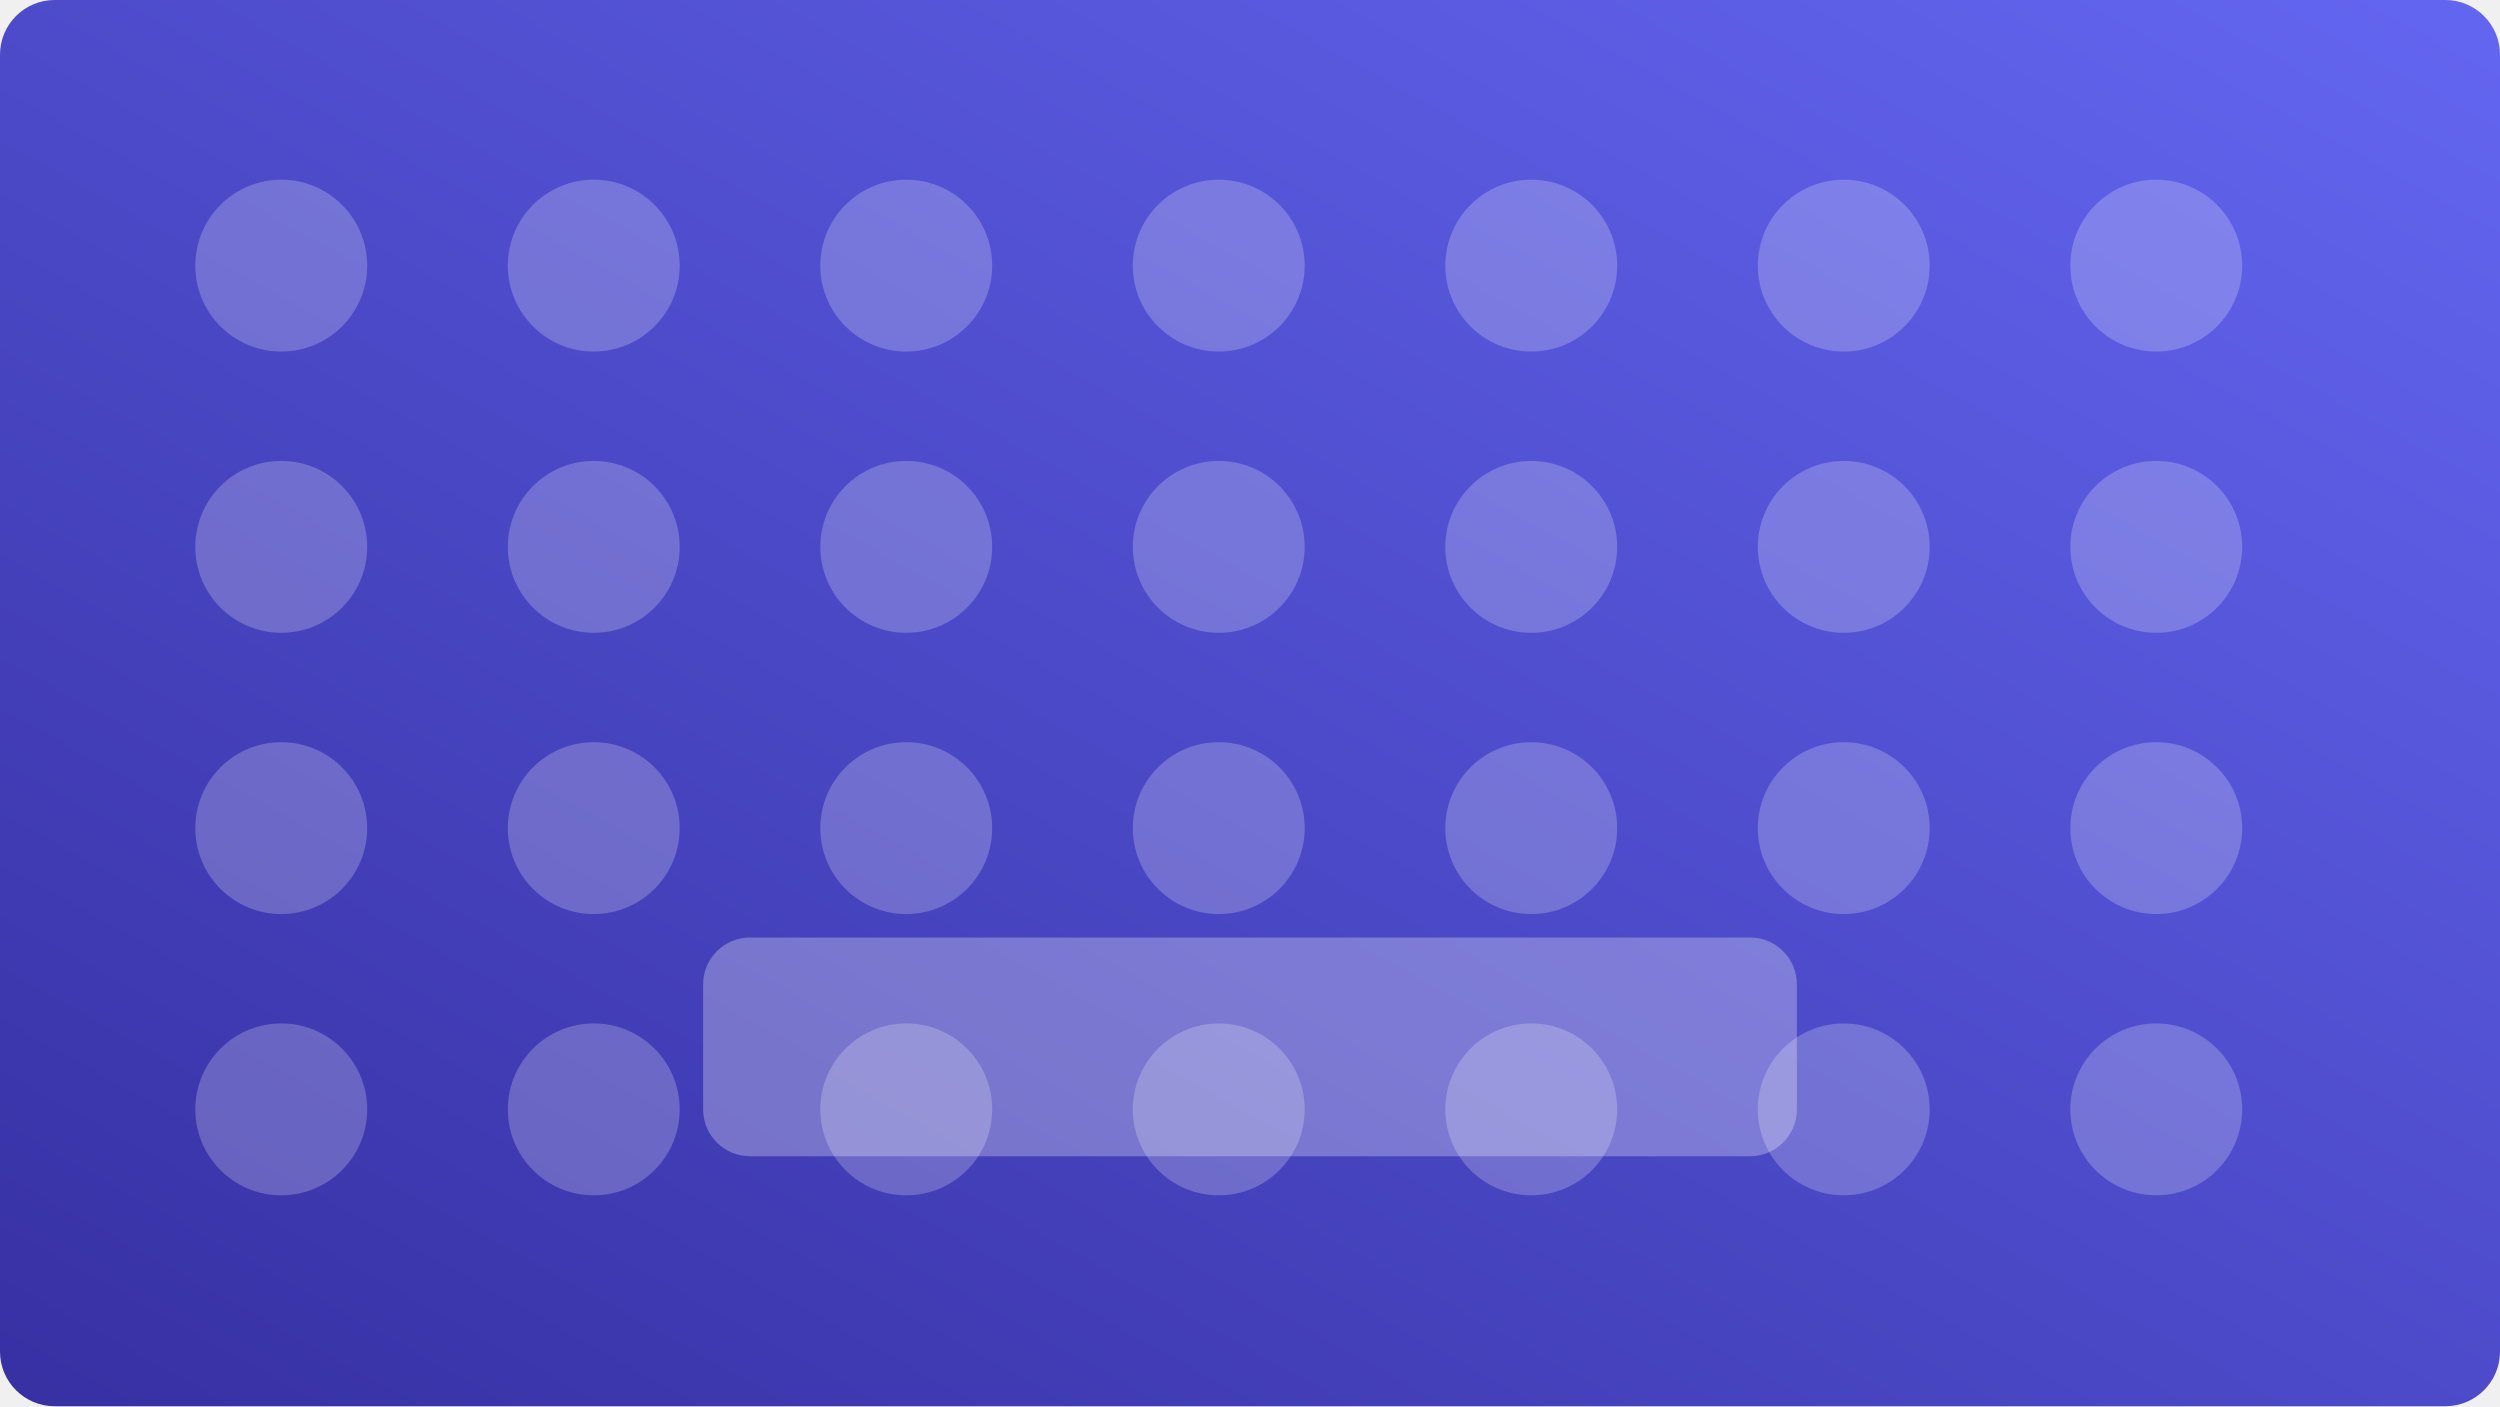
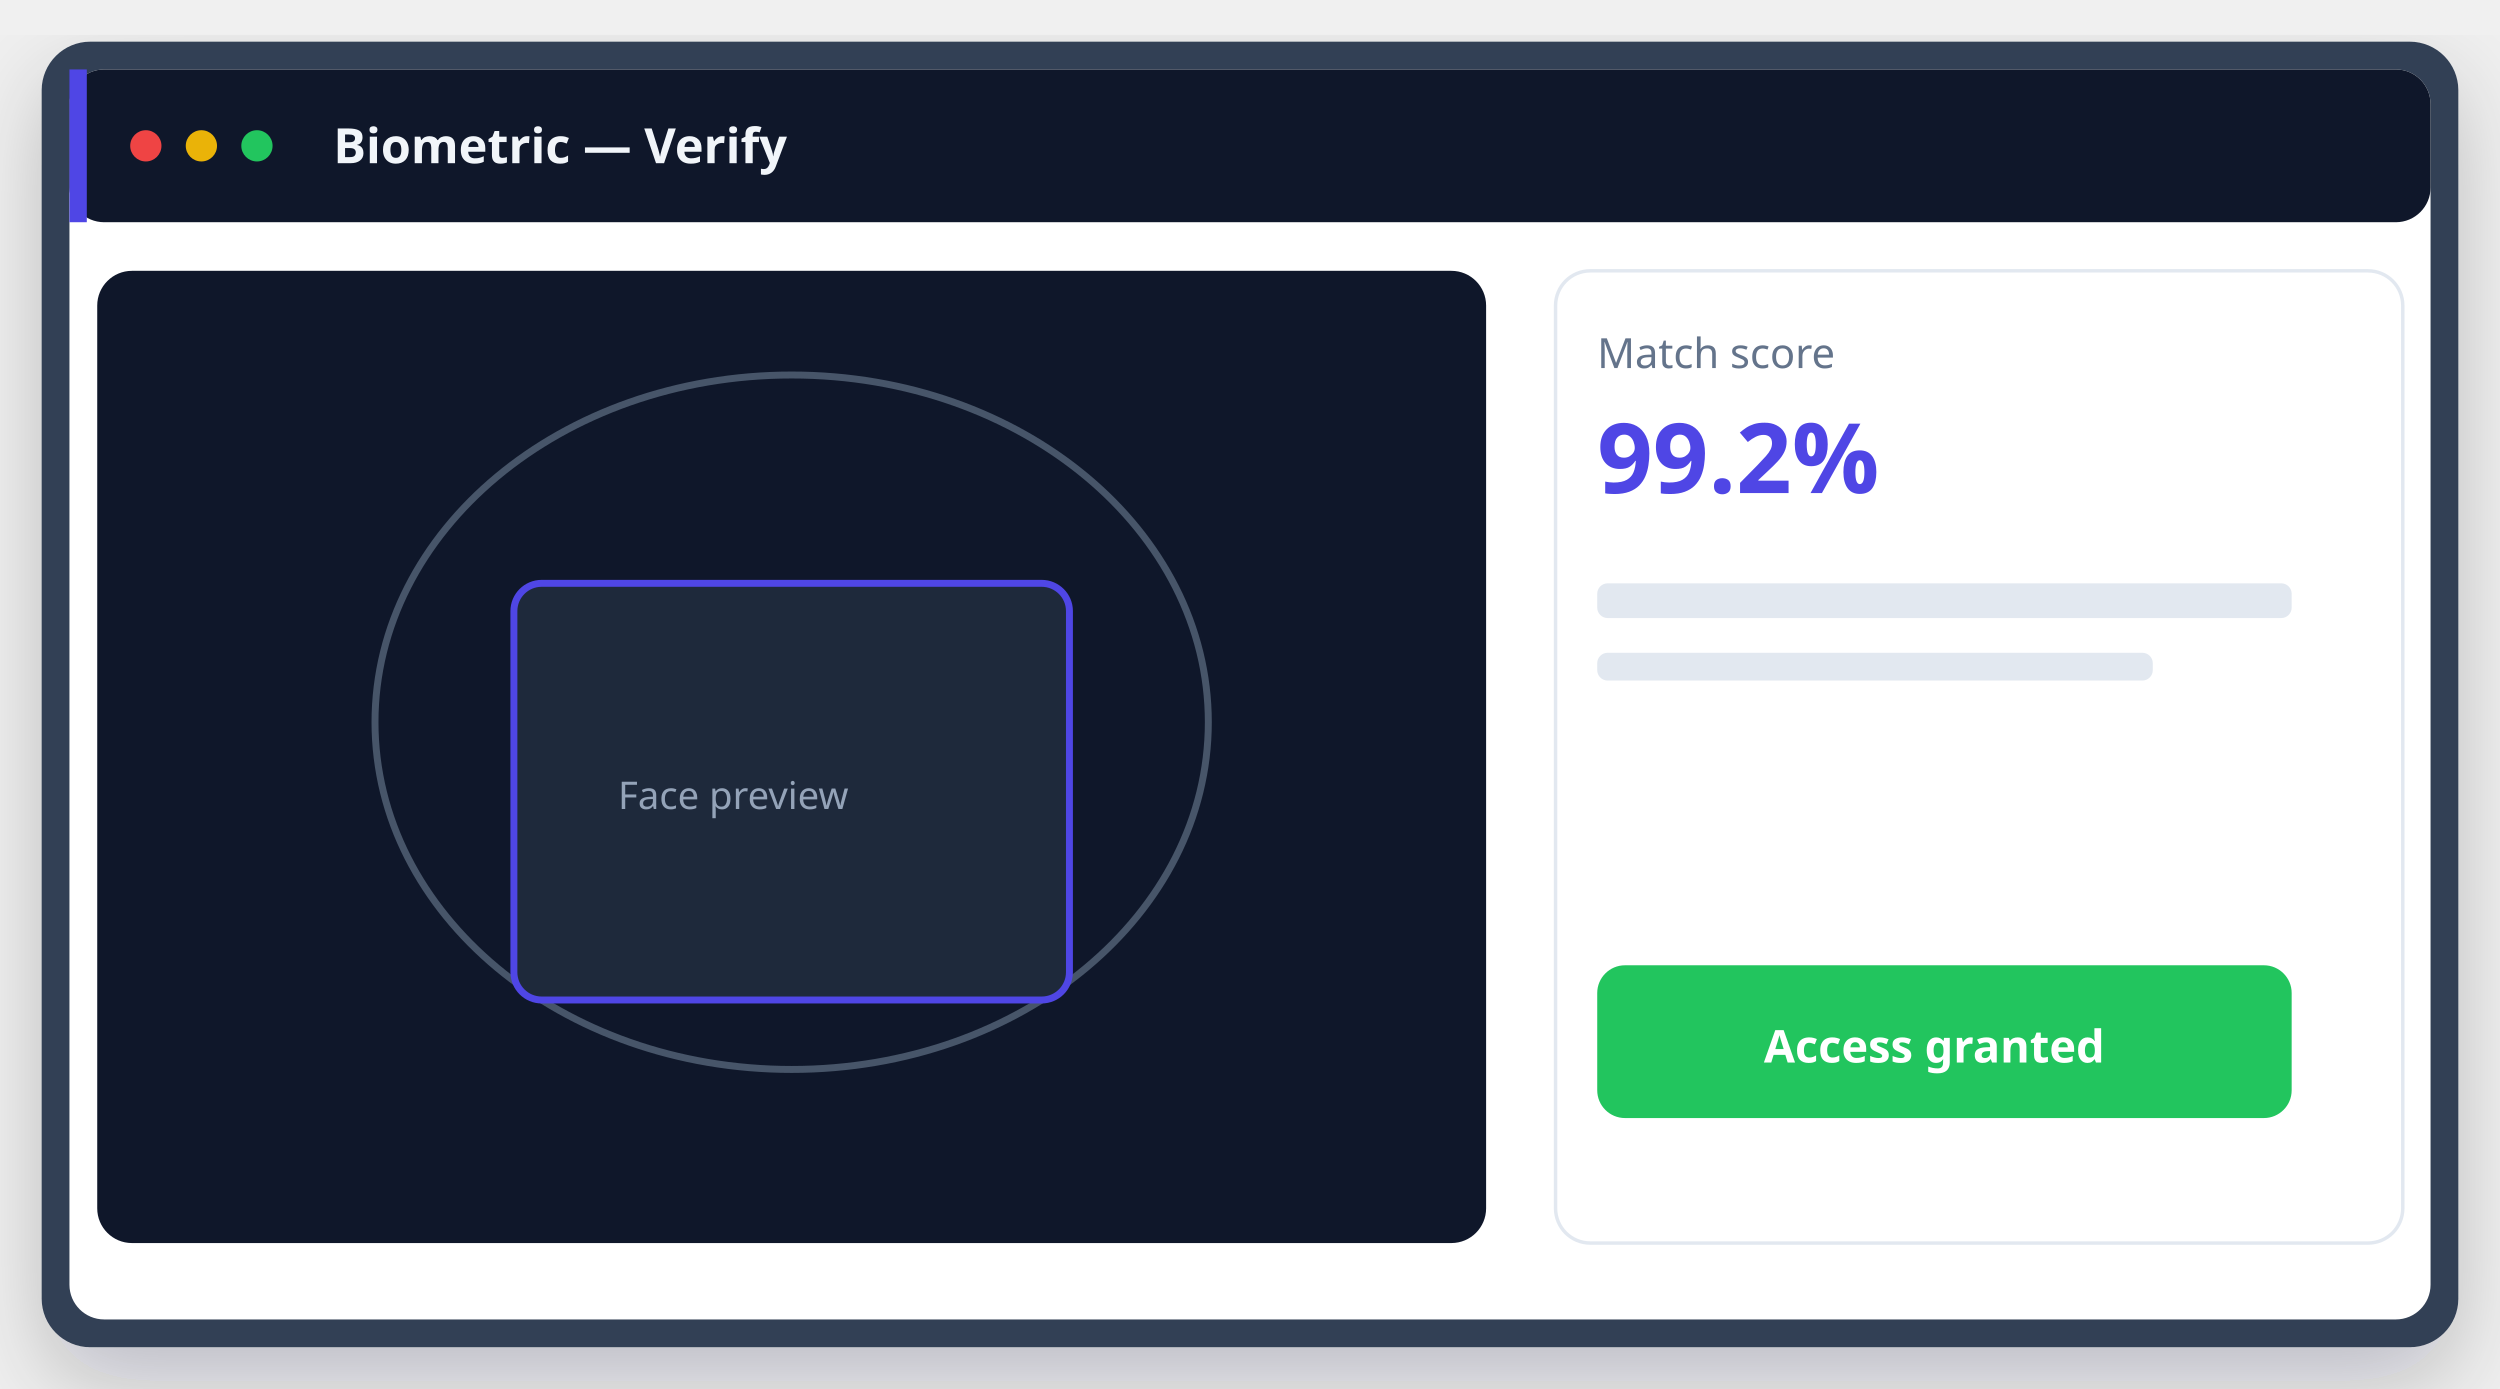
- <svg xmlns="http://www.w3.org/2000/svg" viewBox="0 0 640 360">
+ <svg xmlns="http://www.w3.org/2000/svg" viewBox="0 0 720 400" width="720" height="400">
  <defs>
-     <linearGradient id="g" x1="1" y1="0" x2="0" y2="1">
-       <stop stop-color="#6366f1" />
-       <stop offset="1" stop-color="#3730a3" />
-     </linearGradient>
+     <filter id="sd" x="-15%" y="-15%" width="130%" height="130%">
+       <feDropShadow dx="0" dy="10" stdDeviation="14" flood-color="#0f172a" flood-opacity=".22" />
+     </filter>
  </defs>
-   <rect width="640" height="360" rx="14" fill="url(#g)" />
-   <circle cx="72" cy="68" r="22" fill="#fff" opacity=".22" />
-   <circle cx="152" cy="68" r="22" fill="#fff" opacity=".22" />
-   <circle cx="232" cy="68" r="22" fill="#fff" opacity=".22" />
-   <circle cx="312" cy="68" r="22" fill="#fff" opacity=".22" />
-   <circle cx="392" cy="68" r="22" fill="#fff" opacity=".22" />
-   <circle cx="472" cy="68" r="22" fill="#fff" opacity=".22" />
-   <circle cx="552" cy="68" r="22" fill="#fff" opacity=".22" />
-   <circle cx="72" cy="140" r="22" fill="#fff" opacity=".22" />
-   <circle cx="152" cy="140" r="22" fill="#fff" opacity=".22" />
-   <circle cx="232" cy="140" r="22" fill="#fff" opacity=".22" />
-   <circle cx="312" cy="140" r="22" fill="#fff" opacity=".22" />
-   <circle cx="392" cy="140" r="22" fill="#fff" opacity=".22" />
-   <circle cx="472" cy="140" r="22" fill="#fff" opacity=".22" />
-   <circle cx="552" cy="140" r="22" fill="#fff" opacity=".22" />
-   <circle cx="72" cy="212" r="22" fill="#fff" opacity=".22" />
-   <circle cx="152" cy="212" r="22" fill="#fff" opacity=".22" />
-   <circle cx="232" cy="212" r="22" fill="#fff" opacity=".22" />
-   <circle cx="312" cy="212" r="22" fill="#fff" opacity=".22" />
-   <circle cx="392" cy="212" r="22" fill="#fff" opacity=".22" />
-   <circle cx="472" cy="212" r="22" fill="#fff" opacity=".22" />
-   <circle cx="552" cy="212" r="22" fill="#fff" opacity=".22" />
-   <circle cx="72" cy="284" r="22" fill="#fff" opacity=".22" />
-   <circle cx="152" cy="284" r="22" fill="#fff" opacity=".22" />
-   <circle cx="232" cy="284" r="22" fill="#fff" opacity=".22" />
-   <circle cx="312" cy="284" r="22" fill="#fff" opacity=".22" />
-   <circle cx="392" cy="284" r="22" fill="#fff" opacity=".22" />
-   <circle cx="472" cy="284" r="22" fill="#fff" opacity=".22" />
-   <circle cx="552" cy="284" r="22" fill="#fff" opacity=".22" />
-   <rect x="180" y="240" width="280" height="56" rx="12" fill="#fff" opacity=".28" />
+   <rect x="12" y="12" width="696" height="376" rx="14" fill="#334155" filter="url(#sd)" />
+   <rect x="20" y="20" width="680" height="360" rx="10" fill="#ffffff" />
+   <rect x="20" y="20" width="680" height="44" rx="10" fill="#0f172a" />
+   <rect x="20" y="20" width="5" height="44" rx="10 0 0 10" fill="#4f46e5" />
+   <circle cx="42" cy="42" r="4.5" fill="#ef4444" />
+   <circle cx="58" cy="42" r="4.5" fill="#eab308" />
+   <circle cx="74" cy="42" r="4.5" fill="#22c55e" />
+   <text x="96" y="47" fill="#f1f5f9" font-family="Segoe UI,system-ui,sans-serif" font-size="14" font-weight="600">Biometric — Verify</text>
+   <g transform="translate(28 78)">
+     <rect x="0" y="0" width="400" height="280" rx="10" fill="#0f172a" />
+     <ellipse cx="200" cy="130" rx="120" ry="100" fill="none" stroke="#475569" stroke-width="2" />
+     <rect x="120" y="90" width="160" height="120" rx="8" fill="#1e293b" stroke="#4f46e5" stroke-width="2" />
+     <text x="150" y="155" fill="#94a3b8" font-family="Segoe UI,sans-serif" font-size="11">Face preview</text>
+     <rect x="420" y="0" width="244" height="280" rx="10" fill="#fff" stroke="#e2e8f0" />
+     <text x="432" y="28" fill="#64748b" font-family="Segoe UI,sans-serif" font-size="12">Match score</text>
+     <text x="432" y="64" fill="#4f46e5" font-family="Segoe UI,sans-serif" font-size="28" font-weight="800">99.2%</text>
+     <rect x="432" y="90" width="200" height="10" rx="3" fill="#e2e8f0" />
+     <rect x="432" y="110" width="160" height="8" rx="3" fill="#e2e8f0" />
+     <rect x="432" y="200" width="200" height="44" rx="8" fill="#22c55e" />
+     <text x="480" y="228" fill="#fff" font-family="Segoe UI,sans-serif" font-size="13" font-weight="600">Access granted</text>
+   </g>
</svg>
